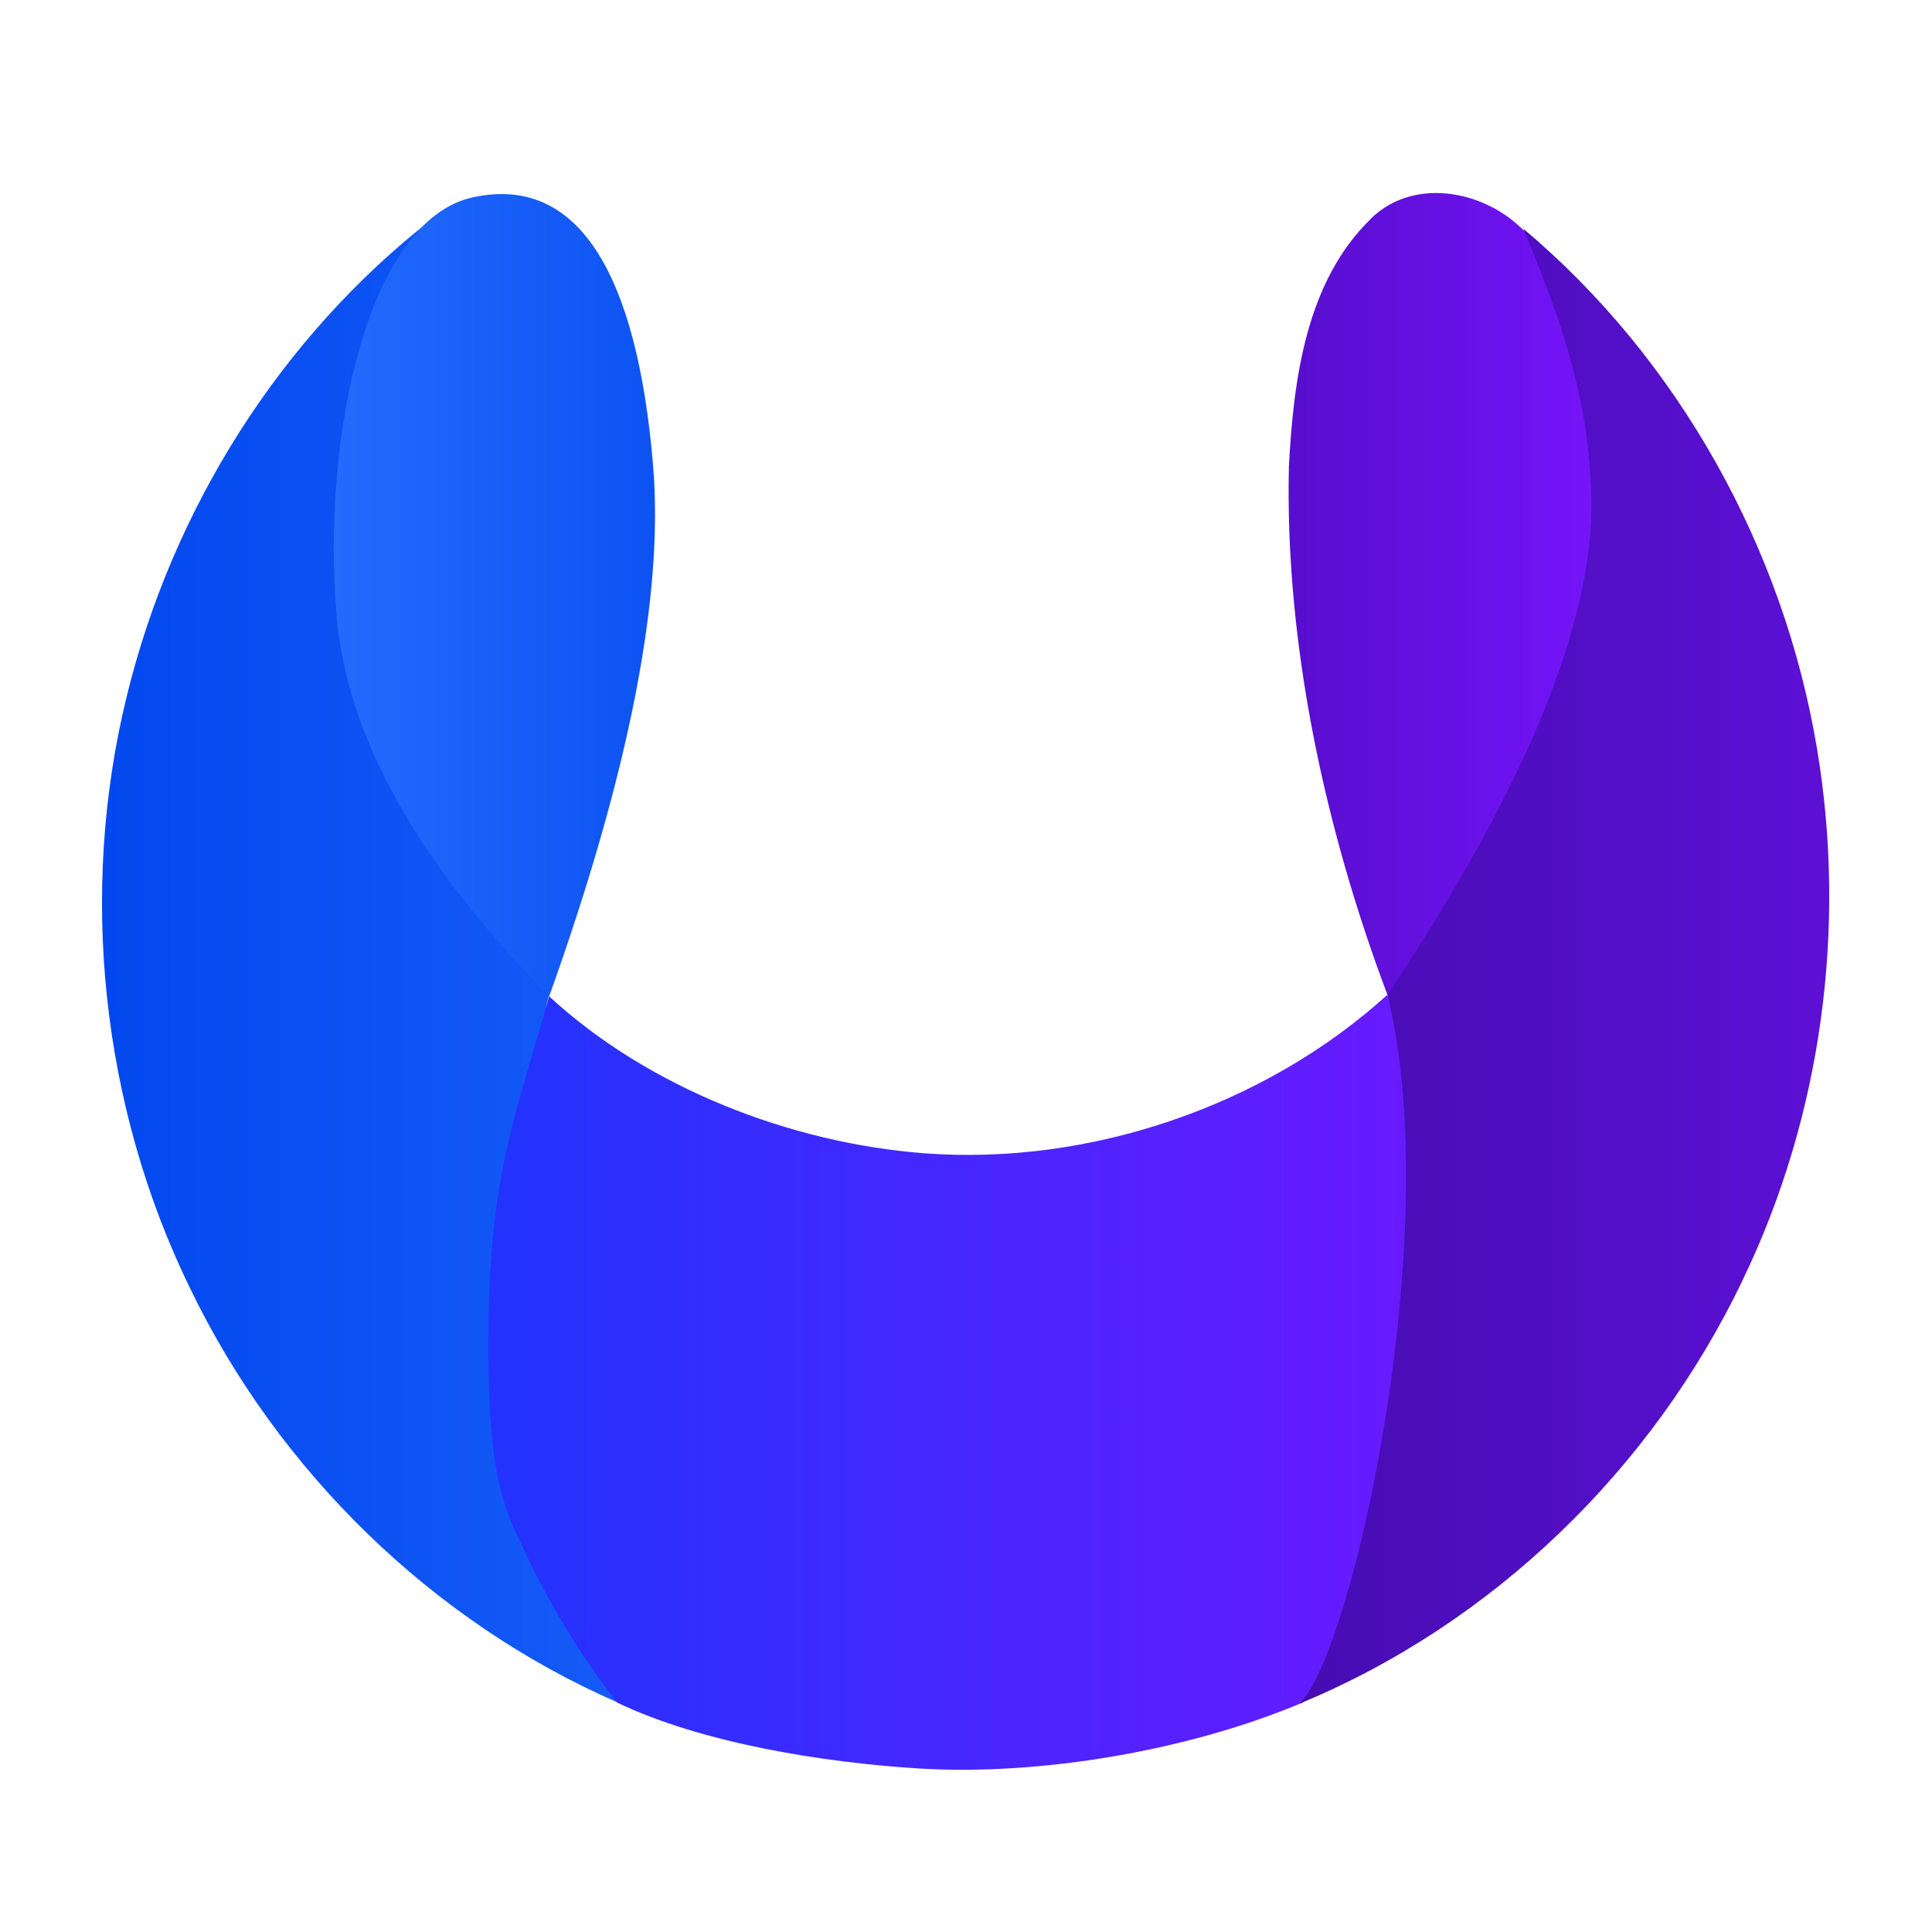
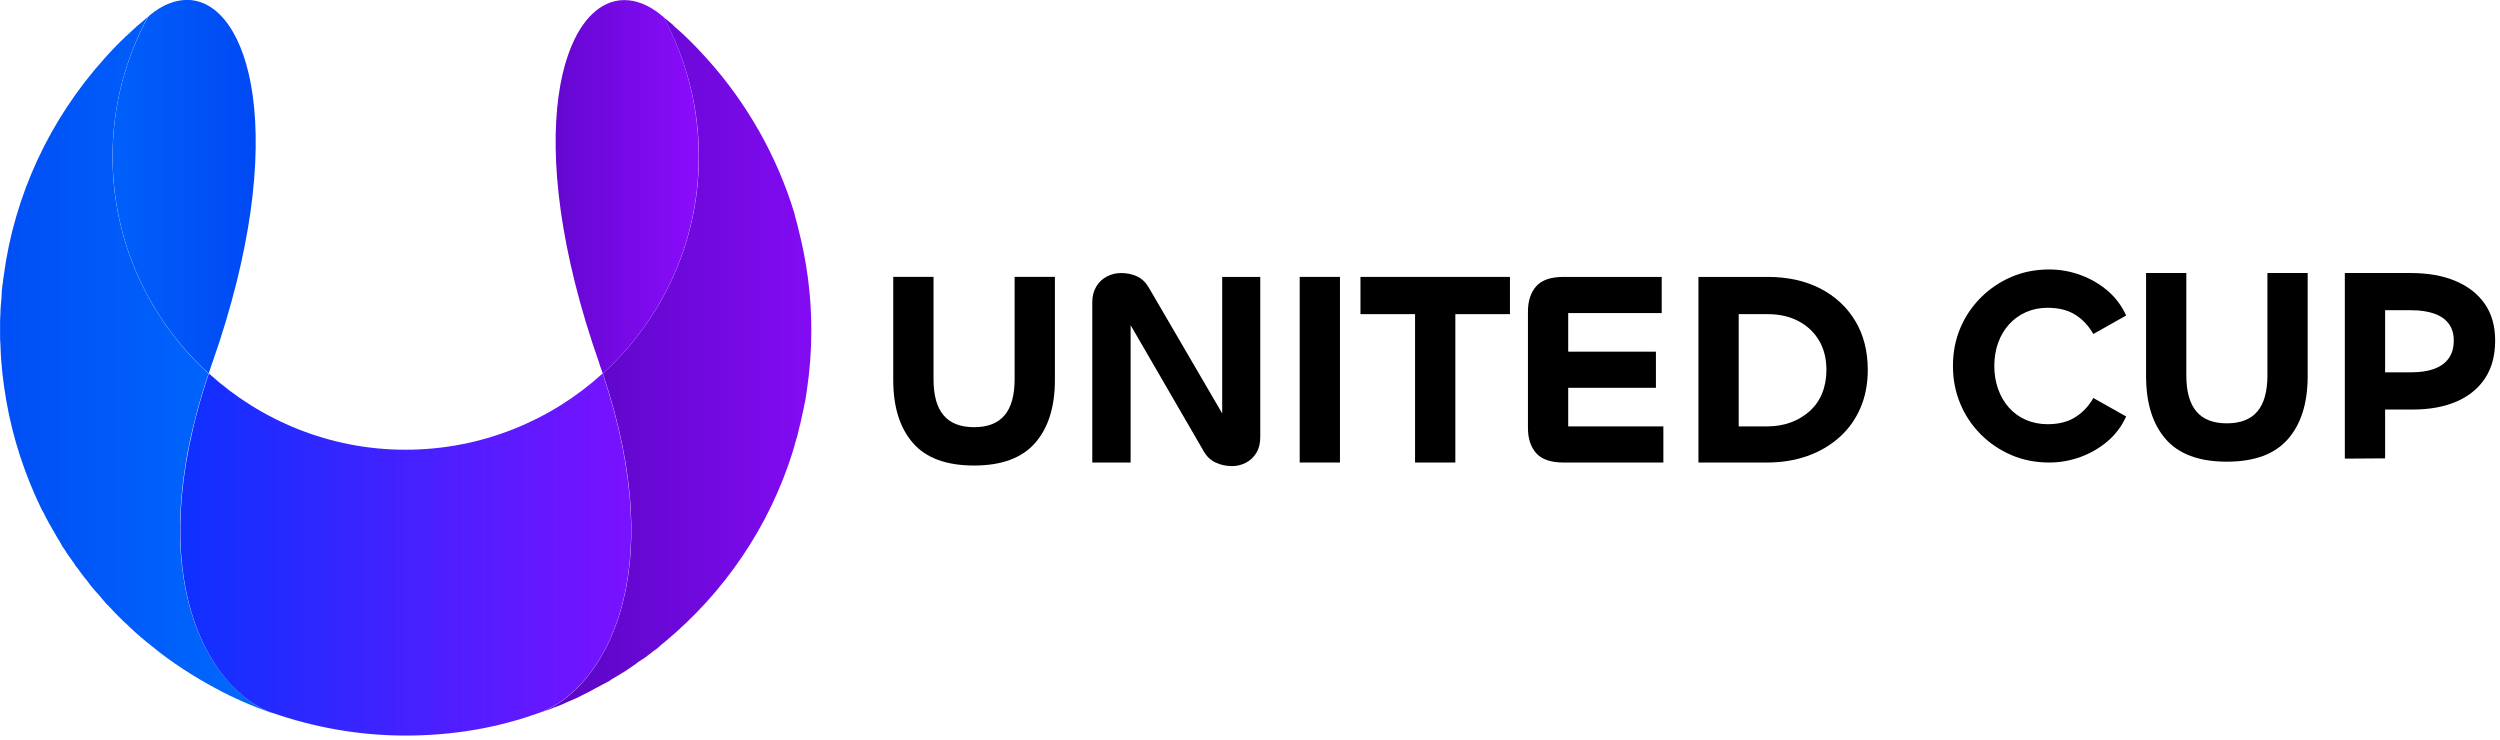
- <svg xmlns="http://www.w3.org/2000/svg" xmlns:xlink="http://www.w3.org/1999/xlink" id="logosandtypes_com" data-name="logosandtypes com" viewBox="0 0 150 150">
+ <svg xmlns="http://www.w3.org/2000/svg" width="100%" height="100%" viewBox="0 0 399 118" version="1.1" xml:space="preserve" style="fill-rule:evenodd;clip-rule:evenodd;stroke-linejoin:round;stroke-miterlimit:2;">
+   <g transform="matrix(1,0,0,1,-1302.56,-2252.65)">
+     <g transform="matrix(1,0,0,1,155.593,-89.6012)">
+       <g transform="matrix(1,0,0,1,0,-2.80381)">
+         <g transform="matrix(4.16667,0,0,4.16667,1308.9,2403.02)">
+           <path d="M0,0.613C0,1.233 -0.129,1.694 -0.386,1.997C-0.643,2.3 -1.032,2.451 -1.553,2.451C-2.074,2.451 -2.463,2.3 -2.72,1.997C-2.978,1.694 -3.106,1.233 -3.106,0.613L-3.106,-3.307L-4.649,-3.307L-4.649,0.645C-4.649,1.673 -4.399,2.476 -3.898,3.053C-3.398,3.631 -2.617,3.92 -1.553,3.92C-0.497,3.92 0.283,3.631 0.787,3.053C1.291,2.476 1.543,1.673 1.543,0.645L1.543,-3.307L0,-3.307L0,0.613Z" style="fill-rule:nonzero;" />
+         </g>
+         <g transform="matrix(4.16667,0,0,4.16667,1342.03,2397.04)">
+           <path d="M0,3.359L-2.81,-1.458C-2.923,-1.656 -3.071,-1.798 -3.254,-1.886C-3.437,-1.974 -3.645,-2.018 -3.877,-2.018C-4.067,-2.018 -4.247,-1.974 -4.416,-1.886C-4.585,-1.798 -4.721,-1.67 -4.823,-1.501C-4.925,-1.331 -4.976,-1.131 -4.976,-0.899L-4.976,5.24L-3.508,5.24L-3.508,-0.021L-0.697,4.828C-0.585,5.018 -0.433,5.157 -0.243,5.245C-0.053,5.333 0.155,5.377 0.38,5.377C0.563,5.377 0.738,5.335 0.903,5.25C1.069,5.166 1.203,5.041 1.305,4.875C1.407,4.71 1.458,4.507 1.458,4.268L1.458,-1.87L0,-1.87L0,3.359Z" style="fill-rule:nonzero;" />
+         </g>
+         <g transform="matrix(4.16667,0,0,4.16667,-60.99,278.379)">
+           <rect x="339.693" y="506.608" width="1.542" height="7.11" />
+         </g>
+         <g transform="matrix(4.16667,0,0,4.16667,1379.24,2389.25)">
+           <path d="M0,7.11L0,1.426L2.092,1.426L2.092,0L-3.634,0L-3.634,1.426L-1.543,1.426L-1.543,7.11L0,7.11Z" style="fill-rule:nonzero;" />
+         </g>
+         <g transform="matrix(4.16667,0,0,4.16667,1412.44,2389.25)">
+           <path d="M0,7.11L0,5.726L-3.645,5.726L-3.645,4.247L-0.285,4.247L-0.285,2.863L-3.645,2.863L-3.645,1.384L-0.063,1.384L-0.063,0L-3.825,0C-4.311,0 -4.659,0.12 -4.871,0.359C-5.082,0.599 -5.187,0.923 -5.187,1.331L-5.187,5.789C-5.187,6.191 -5.082,6.511 -4.871,6.751C-4.659,6.99 -4.311,7.11 -3.825,7.11L0,7.11Z" style="fill-rule:nonzero;" />
+         </g>
+         <g transform="matrix(4.16667,0,0,4.16667,1437.78,2400.3)">
+           <path d="M0,1.806C-0.109,2.074 -0.268,2.301 -0.476,2.488C-0.683,2.674 -0.925,2.819 -1.199,2.921C-1.474,3.023 -1.78,3.074 -2.118,3.074L-3.196,3.074L-3.196,-1.226L-2.087,-1.226C-1.636,-1.226 -1.241,-1.136 -0.903,-0.957C-0.565,-0.777 -0.303,-0.529 -0.116,-0.212C0.07,0.105 0.164,0.479 0.164,0.908C0.164,1.239 0.109,1.538 0,1.806M1.463,2.376C1.653,1.94 1.748,1.45 1.748,0.908C1.748,0.189 1.588,-0.435 1.268,-0.967C0.947,-1.499 0.5,-1.913 -0.074,-2.209C-0.648,-2.504 -1.319,-2.652 -2.087,-2.652L-4.738,-2.652L-4.738,4.458L-2.118,4.458C-1.555,4.458 -1.039,4.375 -0.57,4.209C-0.102,4.044 0.306,3.807 0.655,3.496C1.004,3.187 1.273,2.814 1.463,2.376" style="fill-rule:nonzero;" />
+         </g>
+       </g>
+       <g transform="matrix(1,0,0,1,134.627,-40.4176)">
+         <g transform="matrix(4.16667,0,0,4.16667,1333.01,2447.75)">
+           <path d="M0,-3.201C0.183,-3.402 0.4,-3.557 0.65,-3.666C0.9,-3.775 1.173,-3.83 1.469,-3.83C1.898,-3.83 2.254,-3.74 2.536,-3.56C2.817,-3.381 3.046,-3.136 3.222,-2.826L4.479,-3.534C4.31,-3.907 4.073,-4.224 3.766,-4.485C3.46,-4.745 3.113,-4.946 2.726,-5.087C2.338,-5.228 1.94,-5.298 1.532,-5.298C1.011,-5.298 0.528,-5.203 0.084,-5.013C-0.359,-4.823 -0.75,-4.558 -1.088,-4.221C-1.426,-3.882 -1.689,-3.492 -1.875,-3.048C-2.062,-2.604 -2.155,-2.122 -2.155,-1.6C-2.155,-1.086 -2.062,-0.605 -1.875,-0.158C-1.689,0.289 -1.426,0.682 -1.088,1.02C-0.75,1.358 -0.359,1.622 0.084,1.812C0.528,2.002 1.011,2.097 1.532,2.097C1.94,2.097 2.338,2.027 2.726,1.886C3.113,1.745 3.46,1.544 3.766,1.284C4.073,1.023 4.31,0.706 4.479,0.333L3.222,-0.375C3.053,-0.072 2.826,0.171 2.541,0.354C2.256,0.538 1.898,0.629 1.469,0.629C1.173,0.629 0.898,0.574 0.644,0.465C0.391,0.356 0.174,0.201 -0.005,-0C-0.185,-0.201 -0.324,-0.438 -0.423,-0.713C-0.521,-0.987 -0.571,-1.283 -0.571,-1.6C-0.571,-1.924 -0.521,-2.222 -0.423,-2.493C-0.324,-2.764 -0.183,-3 0,-3.201" style="fill-rule:nonzero;" />
+         </g>
+         <g transform="matrix(4.16667,0,0,4.16667,1374.22,2440.02)">
+           <path d="M0,0.613C0,1.233 -0.129,1.694 -0.386,1.997C-0.643,2.3 -1.032,2.451 -1.553,2.451C-2.074,2.451 -2.463,2.3 -2.72,1.997C-2.978,1.694 -3.106,1.233 -3.106,0.613L-3.106,-3.307L-4.648,-3.307L-4.648,0.645C-4.648,1.673 -4.399,2.476 -3.898,3.053C-3.398,3.631 -2.617,3.92 -1.553,3.92C-0.497,3.92 0.283,3.631 0.787,3.053C1.291,2.476 1.542,1.673 1.542,0.645L1.542,-3.307L0,-3.307L0,0.613Z" style="fill-rule:nonzero;" />
+         </g>
+         <g transform="matrix(4.16667,0,0,4.16667,1403.15,2442.24)">
+           <path d="M0,-0.57C-0.13,-0.39 -0.315,-0.256 -0.555,-0.169C-0.794,-0.08 -1.087,-0.036 -1.432,-0.036L-2.435,-0.036L-2.435,-2.414L-1.432,-2.414C-1.093,-2.414 -0.803,-2.371 -0.56,-2.287C-0.317,-2.202 -0.13,-2.074 0,-1.901C0.13,-1.728 0.195,-1.512 0.195,-1.252C0.195,-0.977 0.13,-0.75 0,-0.57M1.384,-2.657C1.12,-3.037 0.747,-3.329 0.264,-3.533C-0.218,-3.738 -0.798,-3.84 -1.474,-3.84L-3.978,-3.84L-3.978,3.27L-2.435,3.26L-2.435,1.39L-1.389,1.39C-0.734,1.39 -0.171,1.288 0.301,1.083C0.773,0.879 1.137,0.581 1.395,0.191C1.652,-0.2 1.78,-0.681 1.78,-1.252C1.78,-1.808 1.648,-2.276 1.384,-2.657" style="fill-rule:nonzero;" />
+         </g>
+       </g>
+     </g>
+     <g>
+       <g transform="matrix(-60.6146,0,0,-60.6146,1442.05,2310.87)">
+         <path d="M0.461,0.548C0.461,0.322 0.559,0.118 0.714,-0.023C0.533,-0.559 0.715,-0.855 0.879,-0.916C0.876,-0.915 0.867,-0.912 0.865,-0.911C0.858,-0.909 0.851,-0.906 0.844,-0.903C0.84,-0.902 0.826,-0.896 0.823,-0.895C0.818,-0.893 0.805,-0.887 0.803,-0.886C0.798,-0.884 0.785,-0.878 0.784,-0.878C0.767,-0.869 0.749,-0.861 0.732,-0.851C0.731,-0.851 0.731,-0.851 0.73,-0.85C0.719,-0.844 0.707,-0.838 0.696,-0.832C0.695,-0.831 0.694,-0.831 0.694,-0.83C0.684,-0.824 0.674,-0.818 0.664,-0.812C0.663,-0.811 0.661,-0.81 0.66,-0.81C0.65,-0.803 0.641,-0.797 0.632,-0.791C0.629,-0.789 0.626,-0.787 0.623,-0.784C0.616,-0.78 0.61,-0.775 0.603,-0.771C0.597,-0.767 0.592,-0.762 0.586,-0.758C0.581,-0.754 0.576,-0.75 0.571,-0.747C0.566,-0.742 0.552,-0.73 0.55,-0.729C0.394,-0.599 0.276,-0.427 0.214,-0.229C0.213,-0.226 0.209,-0.212 0.208,-0.208C0.207,-0.204 0.206,-0.2 0.205,-0.197C0.204,-0.194 0.203,-0.191 0.202,-0.188C0.2,-0.178 0.197,-0.168 0.195,-0.158C0.194,-0.157 0.194,-0.156 0.194,-0.155C0.193,-0.149 0.189,-0.134 0.189,-0.132C0.188,-0.127 0.184,-0.111 0.184,-0.108C0.183,-0.103 0.182,-0.099 0.181,-0.095C0.18,-0.087 0.177,-0.07 0.177,-0.069C0.169,-0.016 0.165,0.037 0.165,0.092C0.165,0.183 0.177,0.272 0.199,0.357C0.199,0.359 0.206,0.385 0.207,0.388C0.208,0.391 0.209,0.394 0.209,0.397C0.255,0.549 0.334,0.688 0.439,0.805C0.467,0.836 0.496,0.866 0.528,0.893L0.528,0.894C0.537,0.901 0.546,0.909 0.555,0.916C0.495,0.807 0.461,0.681 0.461,0.548Z" style="fill:url(#_Linear1);fill-rule:nonzero;" />
+       </g>
+       <g transform="matrix(70.6475,0,0,70.6475,1283.64,2310.93)">
+         <path d="M0.503,-0.692C0.381,-0.556 0.3,-0.385 0.276,-0.2C0.275,-0.196 0.274,-0.182 0.273,-0.179C0.273,-0.176 0.273,-0.173 0.272,-0.17C0.272,-0.164 0.271,-0.151 0.271,-0.15C0.27,-0.142 0.269,-0.126 0.269,-0.125C0.269,-0.118 0.268,-0.103 0.268,-0.102C0.268,-0.094 0.268,-0.079 0.268,-0.079C0.268,-0.073 0.268,-0.066 0.268,-0.06C0.268,-0.056 0.269,-0.044 0.269,-0.042C0.27,-0.002 0.275,0.039 0.282,0.08C0.297,0.167 0.325,0.25 0.362,0.326C0.363,0.327 0.372,0.344 0.372,0.345C0.377,0.354 0.381,0.362 0.386,0.37C0.387,0.372 0.388,0.374 0.389,0.375C0.393,0.383 0.398,0.391 0.403,0.399C0.405,0.403 0.407,0.406 0.409,0.41C0.413,0.415 0.416,0.42 0.419,0.425C0.423,0.431 0.427,0.436 0.431,0.442C0.434,0.446 0.437,0.45 0.439,0.454C0.443,0.458 0.446,0.463 0.449,0.467C0.452,0.471 0.455,0.475 0.458,0.479C0.463,0.485 0.468,0.491 0.472,0.497C0.475,0.501 0.488,0.516 0.491,0.519C0.496,0.525 0.502,0.532 0.507,0.538C0.51,0.541 0.513,0.544 0.516,0.547C0.52,0.552 0.533,0.565 0.536,0.568C0.542,0.574 0.549,0.581 0.556,0.587C0.558,0.589 0.56,0.591 0.561,0.592C0.577,0.607 0.593,0.621 0.61,0.634C0.61,0.635 0.61,0.635 0.611,0.635C0.655,0.671 0.703,0.702 0.753,0.729C0.795,0.752 0.839,0.771 0.885,0.787C0.743,0.737 0.582,0.483 0.739,0.019C0.606,-0.102 0.522,-0.277 0.522,-0.471C0.522,-0.585 0.551,-0.693 0.602,-0.787C0.567,-0.758 0.533,-0.726 0.503,-0.692Z" style="fill:url(#_Linear2);fill-rule:nonzero;" />
+       </g>
+       <g transform="matrix(36.6362,0,0,36.6362,1378.69,2282.45)">
+         <path d="M0.534,0.773C0.534,0.774 0.534,0.774 0.534,0.775C0.539,0.788 0.543,0.801 0.548,0.814C0.805,0.58 0.966,0.243 0.966,-0.131C0.966,-0.352 0.91,-0.559 0.812,-0.74C0.809,-0.742 0.806,-0.745 0.803,-0.747C0.803,-0.747 0.802,-0.748 0.802,-0.748C0.748,-0.792 0.694,-0.813 0.642,-0.813C0.372,-0.813 0.183,-0.223 0.534,0.773Z" style="fill:url(#_Linear3);fill-rule:nonzero;" />
+       </g>
+       <g transform="matrix(45.5156,0,0,45.5156,1304.65,2282.45)">
+         <path d="M0.48,-0.602C0.478,-0.6 0.475,-0.597 0.473,-0.595C0.394,-0.45 0.349,-0.283 0.349,-0.106C0.349,0.196 0.479,0.467 0.686,0.655C0.689,0.645 0.693,0.634 0.696,0.624C0.697,0.623 0.697,0.623 0.697,0.622C0.979,-0.179 0.827,-0.655 0.61,-0.655C0.568,-0.655 0.524,-0.638 0.48,-0.602Z" style="fill:url(#_Linear4);fill-rule:nonzero;" />
+       </g>
+       <g transform="matrix(122.97,0,0,122.97,1308.6,2341.15)">
+         <path d="M0.477,-0.136C0.379,-0.136 0.289,-0.174 0.222,-0.235C0.132,0.032 0.224,0.178 0.305,0.206C0.305,0.206 0.303,0.205 0.302,0.205C0.303,0.205 0.303,0.205 0.303,0.205C0.357,0.224 0.416,0.235 0.477,0.235C0.539,0.235 0.597,0.225 0.652,0.205C0.733,0.175 0.822,0.029 0.733,-0.235C0.666,-0.174 0.576,-0.136 0.477,-0.136ZM0.302,0.205C0.302,0.205 0.302,0.205 0.302,0.205C0.302,0.205 0.302,0.205 0.302,0.205Z" style="fill:url(#_Linear5);fill-rule:nonzero;" />
+       </g>
+     </g>
+   </g>
  <defs>
-     <style>
-       .cls-1 {
-         fill: url(#linear-gradient-2);
-       }
- 
-       .cls-2 {
-         fill: url(#linear-gradient-6);
-       }
- 
-       .cls-3 {
-         fill: url(#linear-gradient-5);
-       }
- 
-       .cls-4 {
-         fill: none;
-       }
- 
-       .cls-5 {
-         fill: url(#linear-gradient-3);
-       }
- 
-       .cls-6 {
-         fill: url(#linear-gradient);
-       }
- 
-       .cls-7 {
-         fill: url(#linear-gradient-7);
-         fill-rule: evenodd;
-       }
- 
-       .cls-8 {
-         fill: url(#linear-gradient-4);
-       }
-     </style>
-     <linearGradient id="linear-gradient" x1="7.92" y1="74.55" x2="47.91" y2="74.55" gradientUnits="userSpaceOnUse">
-       <stop offset="0" stop-color="#0348ee" />
-       <stop offset="1" stop-color="#155bf7" />
+     <linearGradient id="_Linear1" x1="0" y1="0" x2="1" y2="0" gradientUnits="userSpaceOnUse" gradientTransform="matrix(1,0,0,-1,0,1.64977e-05)">
+       <stop offset="0" style="stop-color:rgb(141,12,255);stop-opacity:1" />
+       <stop offset="1" style="stop-color:rgb(79,5,183);stop-opacity:1" />
    </linearGradient>
-     <linearGradient id="linear-gradient-2" x1="100.05" y1="46.11" x2="124.15" y2="46.11" gradientUnits="userSpaceOnUse">
-       <stop offset="0" stop-color="#570ecd" />
-       <stop offset="1" stop-color="#7514fa" />
+     <linearGradient id="_Linear2" x1="0" y1="0" x2="1" y2="0" gradientUnits="userSpaceOnUse" gradientTransform="matrix(1,0,0,-1,0,4.36439e-07)">
+       <stop offset="0" style="stop-color:rgb(0,66,242);stop-opacity:1" />
+       <stop offset="1" style="stop-color:rgb(0,112,255);stop-opacity:1" />
    </linearGradient>
-     <linearGradient id="linear-gradient-3" x1="71.63" y1="89.51" x2="71.77" y2="89.52" gradientUnits="userSpaceOnUse">
-       <stop offset="0" stop-color="#b7b4fa" />
-       <stop offset=".52" stop-color="#e9dcff" />
-       <stop offset="1" stop-color="#b7b4fa" />
+     <linearGradient id="_Linear3" x1="0" y1="0" x2="1" y2="0" gradientUnits="userSpaceOnUse" gradientTransform="matrix(1,0,0,-1,0,0.000104087)">
+       <stop offset="0" style="stop-color:rgb(79,5,183);stop-opacity:1" />
+       <stop offset="1" style="stop-color:rgb(141,12,255);stop-opacity:1" />
    </linearGradient>
-     <linearGradient id="linear-gradient-4" x1="71.12" y1="137.29" x2="71.27" y2="137.29" xlink:href="#linear-gradient-3" />
-     <linearGradient id="linear-gradient-5" x1="37.93" y1="107.31" x2="112.57" y2="107.31" gradientUnits="userSpaceOnUse">
-       <stop offset="0" stop-color="#2233fd" />
-       <stop offset="1" stop-color="#6c19ff" />
+     <linearGradient id="_Linear4" x1="0" y1="0" x2="1" y2="0" gradientUnits="userSpaceOnUse" gradientTransform="matrix(1,0,0,-1,0,5.73796e-05)">
+       <stop offset="0" style="stop-color:rgb(0,112,255);stop-opacity:1" />
+       <stop offset="1" style="stop-color:rgb(0,66,242);stop-opacity:1" />
    </linearGradient>
-     <linearGradient id="linear-gradient-6" x1="100.87" y1="75.01" x2="142.02" y2="75.01" gradientUnits="userSpaceOnUse">
-       <stop offset="0" stop-color="#460db2" />
-       <stop offset="1" stop-color="#5c10d5" />
-     </linearGradient>
-     <linearGradient id="linear-gradient-7" x1="25.92" y1="46.2" x2="50.85" y2="46.2" gradientUnits="userSpaceOnUse">
-       <stop offset="0" stop-color="#236bfd" />
-       <stop offset="1" stop-color="#0d53f3" />
+     <linearGradient id="_Linear5" x1="0" y1="0" x2="1" y2="0" gradientUnits="userSpaceOnUse" gradientTransform="matrix(1,0,0,-1,0,-1.3079e-05)">
+       <stop offset="0" style="stop-color:rgb(16,48,255);stop-opacity:1" />
+       <stop offset="0.2" style="stop-color:rgb(16,48,255);stop-opacity:1" />
+       <stop offset="0.87" style="stop-color:rgb(141,12,255);stop-opacity:1" />
+       <stop offset="1" style="stop-color:rgb(141,12,255);stop-opacity:1" />
    </linearGradient>
  </defs>
-   <g id="Layer_3" data-name="Layer 3">
-     <g id="Layer_2" data-name="Layer 2">
-       <path id="Layer_3-2" data-name="Layer 3-2" class="cls-4" d="M0,0H150V150H0V0Z" />
-     </g>
-   </g>
-   <g id="Group">
-     <g id="_1056f5ff" data-name="#1056f5ff">
-       <path id="Path" class="cls-6" d="M33.52,17.03c2.91-2.46,13.86,46.52,9.04,60.47-2.37,8.62,3.82,51.58,5.35,54.66-14.36-6.28-26.3-17.94-33.15-32.13-6.89-14.13-8.67-30.73-4.91-46.01,3.54-14.51,11.93-27.85,23.67-36.99Z" />
-     </g>
-     <path id="Path-2" data-name="Path" class="cls-1" d="M106.47,16.94c3.42-3.3,9.06-2.08,12,1.14,2.64,6.2,5.29,12.71,5.56,19.54,1.12,14.51-5.31,30.17-16.31,39.62-4.83-12.83-7.97-27.22-7.65-41.03,.36-6.75,1.32-14.35,6.4-19.26Z" />
-     <g>
-       <path class="cls-5" d="M71.77,89.53c-.24-.07-.11-.03,0,0h0Z" />
-       <g>
-         <path class="cls-8" d="M71.27,137.28c-.36,.05,.02,.01,0,0h0Z" />
-         <path class="cls-3" d="M107.72,77.23c-9.54,8.67-23.17,13.28-35.96,12.31-10.35-.79-21.43-5.07-29.13-12.19-.82,3.01-1.58,5.37-2.33,8.05-1.33,4.77-2.33,9.64-2.38,18.1-.06,10.11,.87,13,2.68,16.66,1.93,4.18,4.41,8.29,7.3,12.02,6.6,3.17,16.07,4.66,23.36,5.12,9.55,.6,21.15-1.42,29.89-5.12,15.2-13.73,12.84-37.35,6.56-54.94Z" />
-       </g>
-     </g>
-     <path id="Path-3" data-name="Path" class="cls-2" d="M118.25,17.74c12.03,10.11,20.23,24.78,22.83,40.43,2.32,13.9,.34,28.51-5.76,41.17-7.04,14.77-19.51,26.79-34.45,32.94,4.15-3.88,11.39-36.71,6.85-55.05,11.26-16.88,16.52-30.18,15.77-39.91-.27-6.86-2.61-13.35-5.24-19.58Z" />
-     <path id="Path-10" class="cls-7" d="M42.63,77.34c-10.23-10.36-15.73-20.22-16.5-29.58-1.16-14.04,2.47-30.67,10.58-32.44,8.1-1.77,12.75,5.77,14,20.88,.83,10.07-1.86,23.79-8.07,41.15Z" />
-   </g>
</svg>
